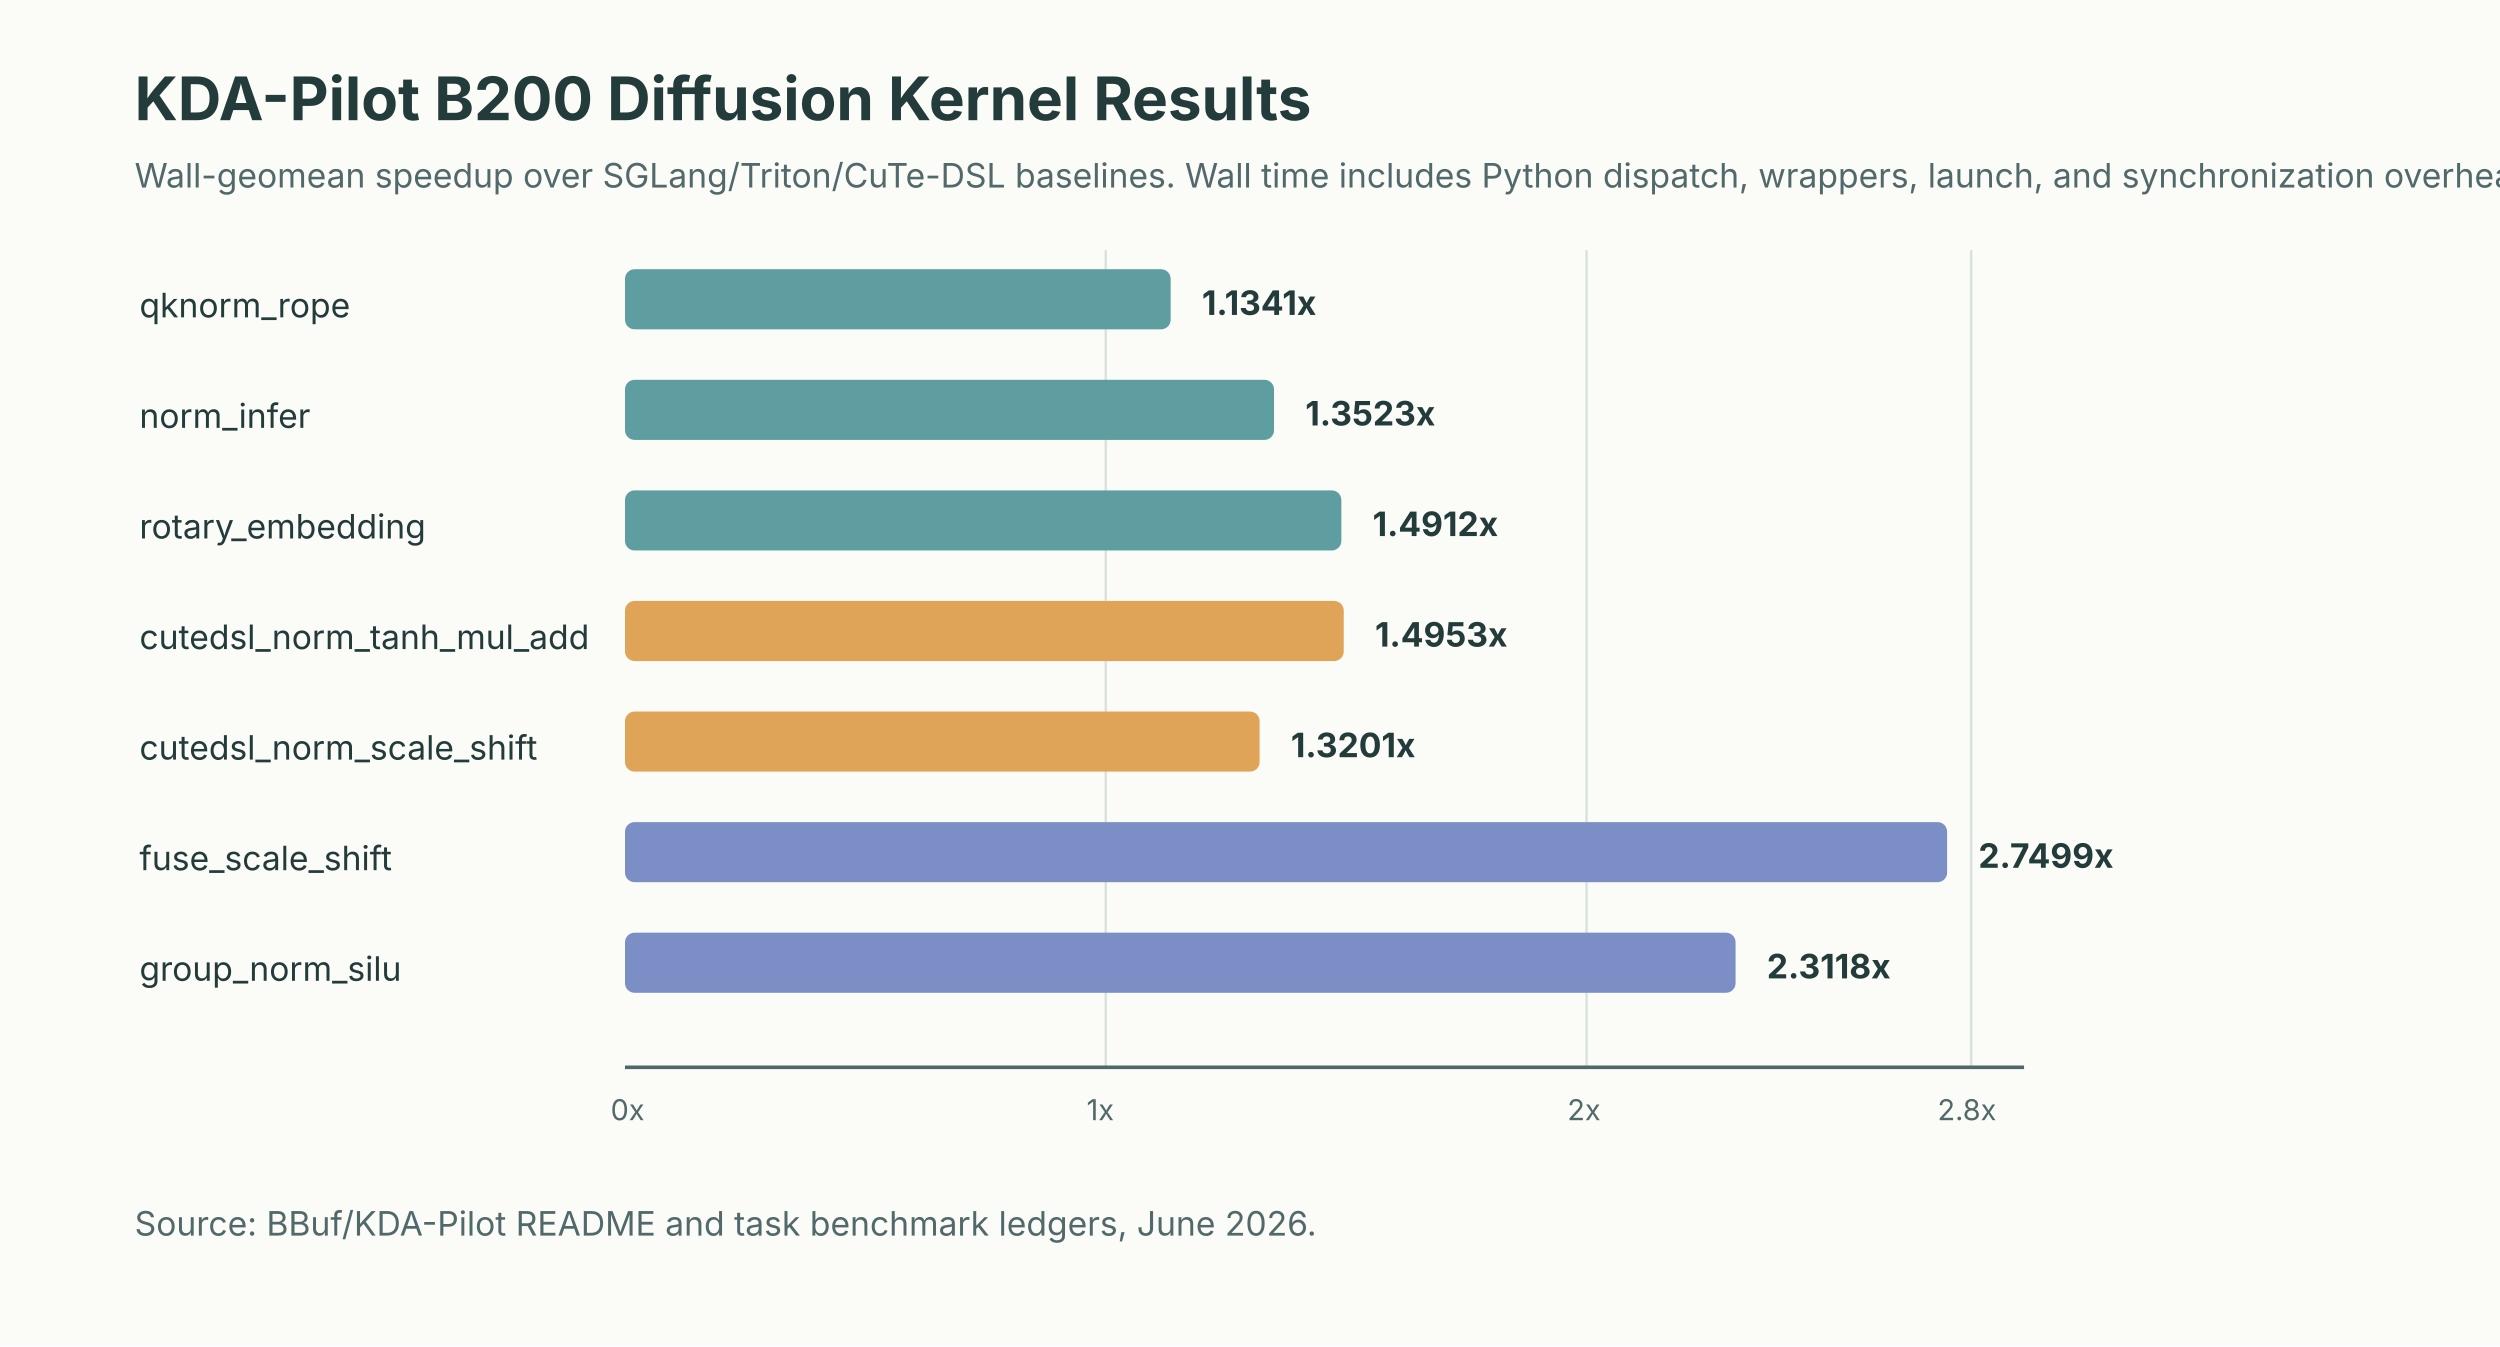
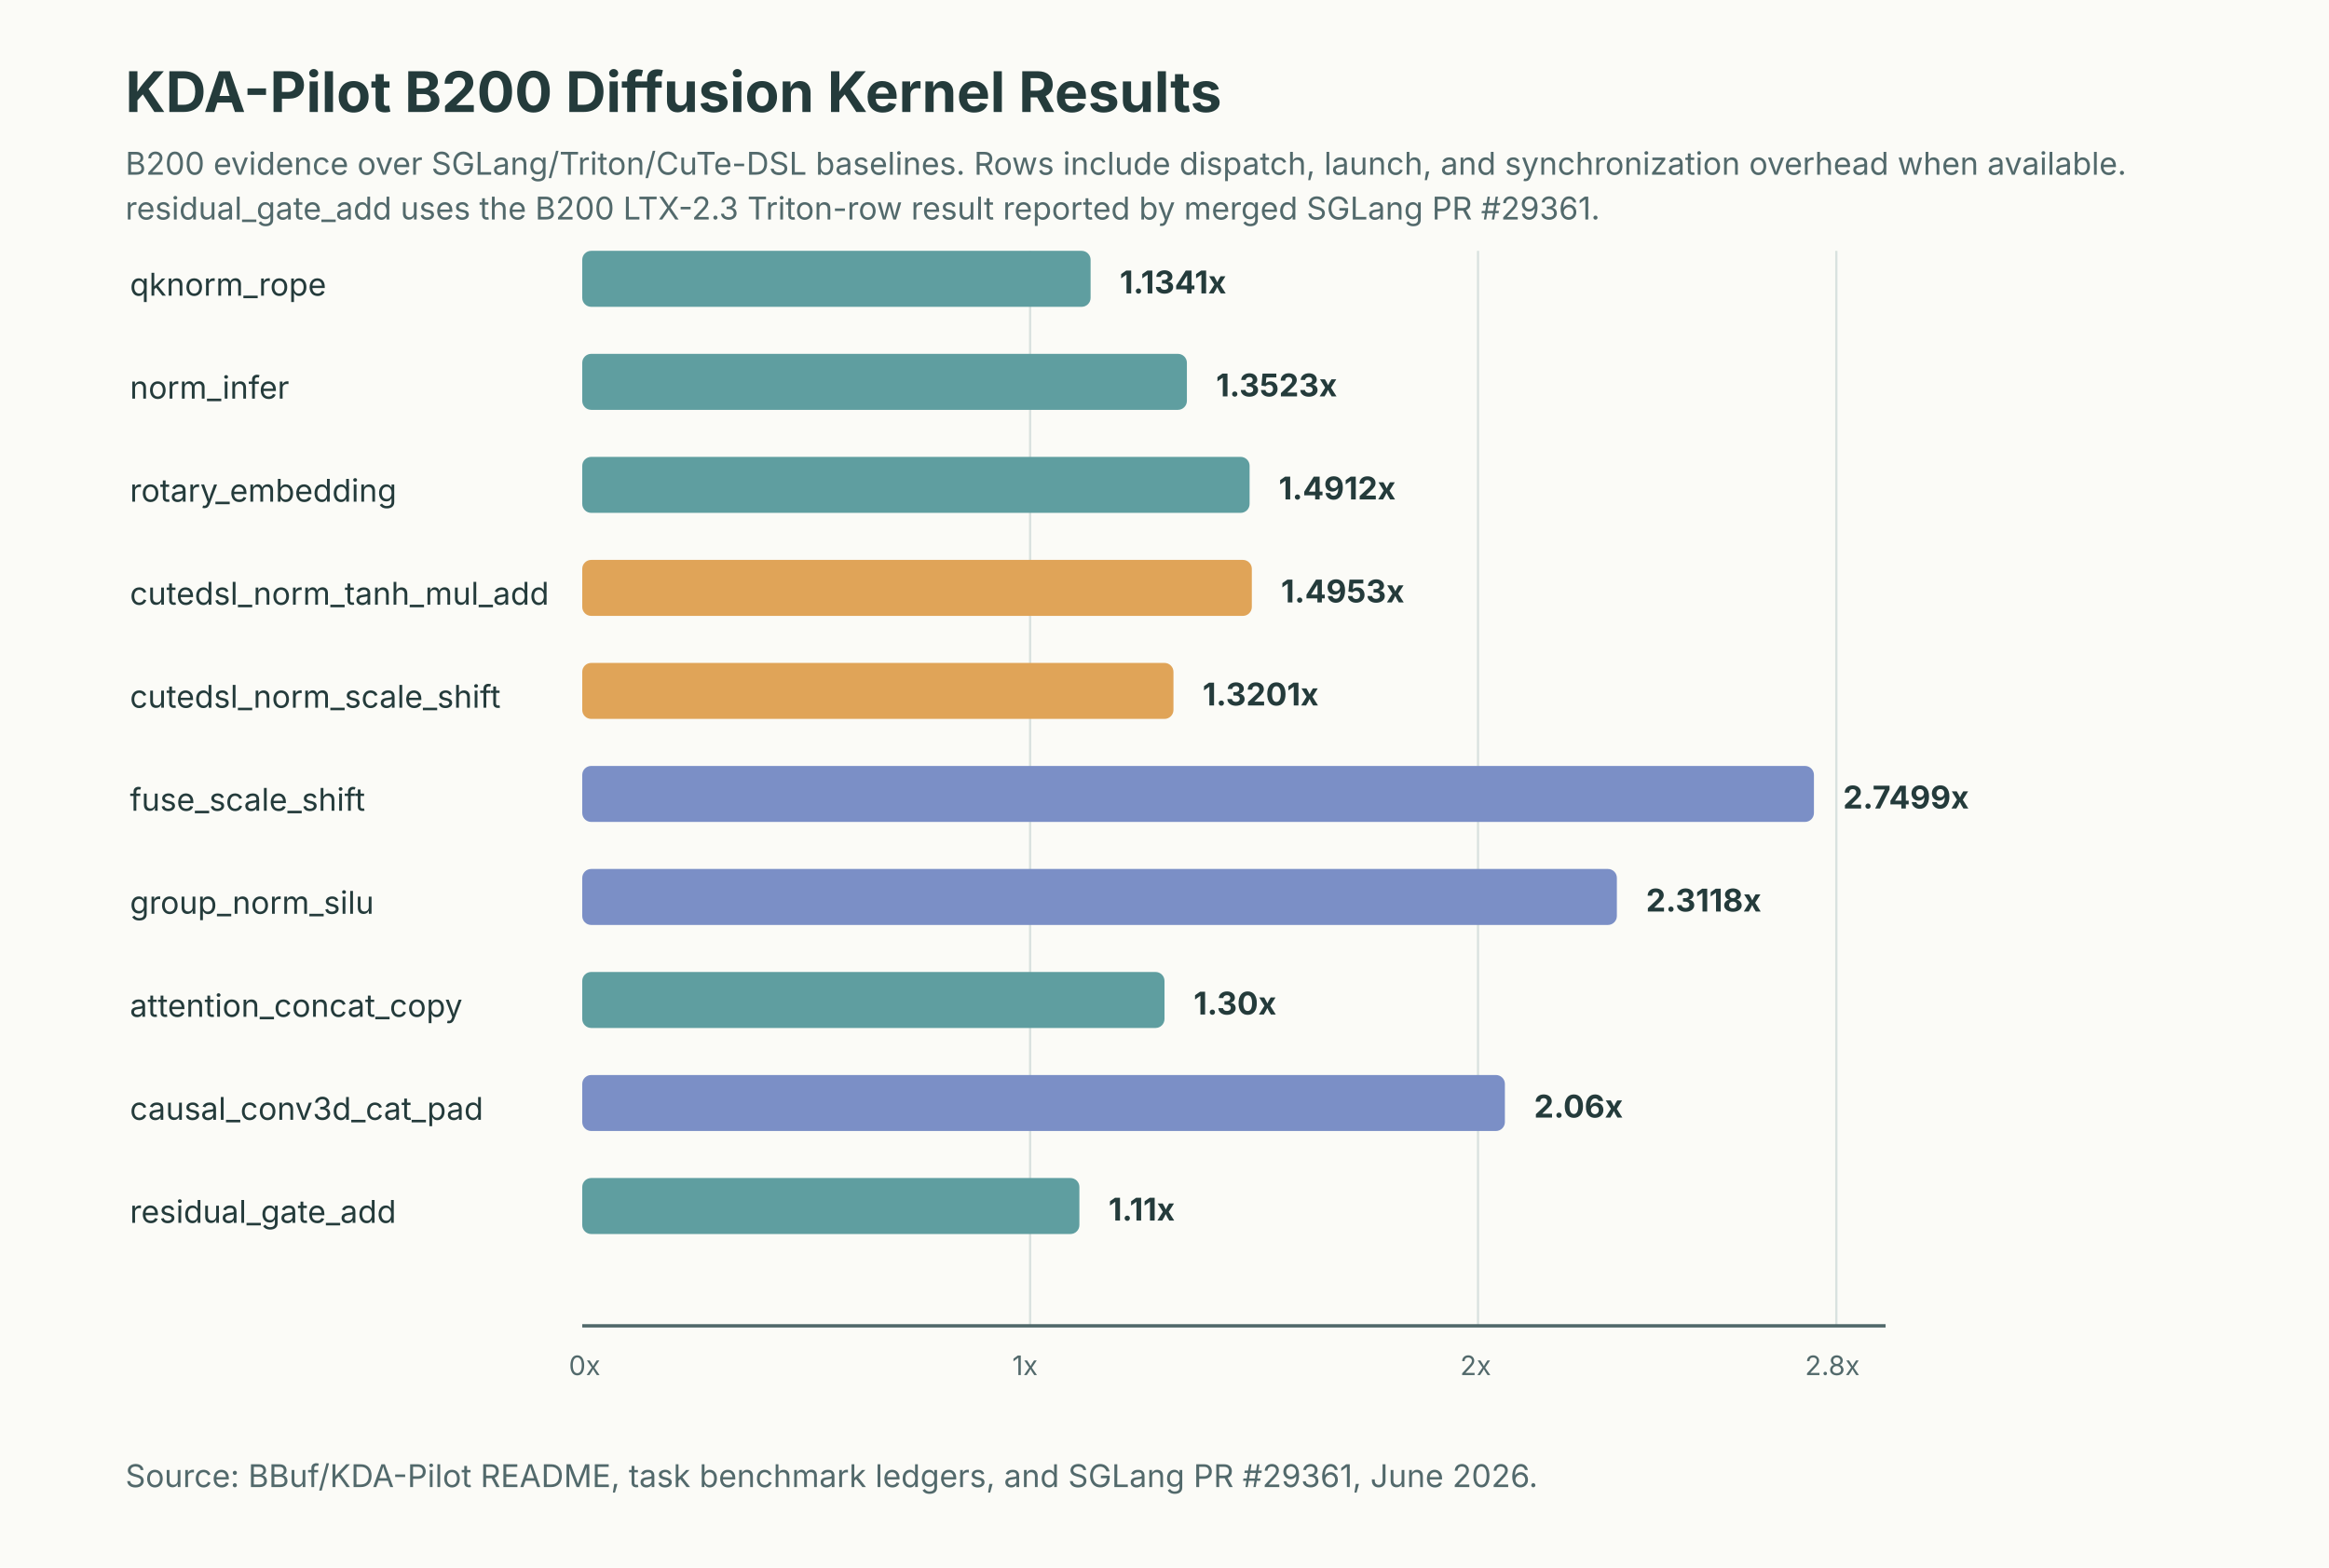
- <svg xmlns="http://www.w3.org/2000/svg" width="1040" height="560" viewBox="0 0 1040 560" role="img" aria-labelledby="title desc">
+ <svg xmlns="http://www.w3.org/2000/svg" width="1040" height="700" viewBox="0 0 1040 700" role="img" aria-labelledby="title desc">
  <defs>
    <style>
      .bg { fill: #fbfbf7; }
      .grid { stroke: #d9e2df; stroke-width: 1; }
      .axis { stroke: #50686a; stroke-width: 1.5; }
      .bar1 { fill: #5f9ea0; }
      .bar2 { fill: #e0a458; }
      .bar3 { fill: #7b8fc6; }
      .title { font: 700 25px -apple-system, BlinkMacSystemFont, "Segoe UI", sans-serif; fill: #243b3b; }
      .subtitle { font: 14px -apple-system, BlinkMacSystemFont, "Segoe UI", sans-serif; fill: #52696b; }
      .label { font: 14px -apple-system, BlinkMacSystemFont, "Segoe UI", sans-serif; fill: #243b3b; }
      .value { font: 700 14px -apple-system, BlinkMacSystemFont, "Segoe UI", sans-serif; fill: #243b3b; }
      .tick { font: 12px -apple-system, BlinkMacSystemFont, "Segoe UI", sans-serif; fill: #52696b; }
    </style>
  </defs>
-   <rect class="bg" x="0" y="0" width="1040" height="560" />
+   <rect class="bg" x="0" y="0" width="1040" height="700" />
  <text class="title" x="56" y="50">KDA-Pilot B200 Diffusion Kernel Results</text>
-   <text class="subtitle" x="56" y="78">Wall-geomean speedup over SGLang/Triton/CuTe-DSL baselines. Wall time includes Python dispatch, wrappers, launch, and synchronization overhead.</text>
-   <line class="grid" x1="460" y1="104" x2="460" y2="444" />
-   <line class="grid" x1="660" y1="104" x2="660" y2="444" />
-   <line class="grid" x1="820" y1="104" x2="820" y2="444" />
-   <line class="axis" x1="260" y1="444" x2="842" y2="444" />
-   <text class="tick" x="254" y="466">0x</text>
-   <text class="tick" x="452" y="466">1x</text>
-   <text class="tick" x="652" y="466">2x</text>
-   <text class="tick" x="806" y="466">2.8x</text>
+   <text class="subtitle" x="56" y="78">B200 evidence over SGLang/Triton/CuTe-DSL baselines. Rows include dispatch, launch, and synchronization overhead when available.</text>
+   <text class="subtitle" x="56" y="98">residual_gate_add uses the B200 LTX-2.3 Triton-row result reported by merged SGLang PR #29361.</text>
+   <line class="grid" x1="460" y1="112" x2="460" y2="592" />
+   <line class="grid" x1="660" y1="112" x2="660" y2="592" />
+   <line class="grid" x1="820" y1="112" x2="820" y2="592" />
+   <line class="axis" x1="260" y1="592" x2="842" y2="592" />
+   <text class="tick" x="254" y="614">0x</text>
+   <text class="tick" x="452" y="614">1x</text>
+   <text class="tick" x="652" y="614">2x</text>
+   <text class="tick" x="806" y="614">2.8x</text>
  <text class="label" x="58" y="132">qknorm_rope</text>
  <rect class="bar1" x="260" y="112" width="227" height="25" rx="4" />
  <text class="value" x="500" y="131">1.1341x</text>
  <text class="label" x="58" y="178">norm_infer</text>
  <rect class="bar1" x="260" y="158" width="270" height="25" rx="4" />
  <text class="value" x="543" y="177">1.3523x</text>
  <text class="label" x="58" y="224">rotary_embedding</text>
  <rect class="bar1" x="260" y="204" width="298" height="25" rx="4" />
  <text class="value" x="571" y="223">1.4912x</text>
  <text class="label" x="58" y="270">cutedsl_norm_tanh_mul_add</text>
  <rect class="bar2" x="260" y="250" width="299" height="25" rx="4" />
  <text class="value" x="572" y="269">1.4953x</text>
  <text class="label" x="58" y="316">cutedsl_norm_scale_shift</text>
  <rect class="bar2" x="260" y="296" width="264" height="25" rx="4" />
  <text class="value" x="537" y="315">1.3201x</text>
  <text class="label" x="58" y="362">fuse_scale_shift</text>
  <rect class="bar3" x="260" y="342" width="550" height="25" rx="4" />
  <text class="value" x="823" y="361">2.7499x</text>
  <text class="label" x="58" y="408">group_norm_silu</text>
  <rect class="bar3" x="260" y="388" width="462" height="25" rx="4" />
  <text class="value" x="735" y="407">2.3118x</text>
-   <text class="subtitle" x="56" y="514">Source: BBuf/KDA-Pilot README and task benchmark ledgers, June 2026.</text>
+   <text class="label" x="58" y="454">attention_concat_copy</text>
+   <rect class="bar1" x="260" y="434" width="260" height="25" rx="4" />
+   <text class="value" x="533" y="453">1.30x</text>
+   <text class="label" x="58" y="500">causal_conv3d_cat_pad</text>
+   <rect class="bar3" x="260" y="480" width="412" height="25" rx="4" />
+   <text class="value" x="685" y="499">2.06x</text>
+   <text class="label" x="58" y="546">residual_gate_add</text>
+   <rect class="bar1" x="260" y="526" width="222" height="25" rx="4" />
+   <text class="value" x="495" y="545">1.11x</text>
+   <text class="subtitle" x="56" y="664">Source: BBuf/KDA-Pilot README, task benchmark ledgers, and SGLang PR #29361, June 2026.</text>
</svg>
